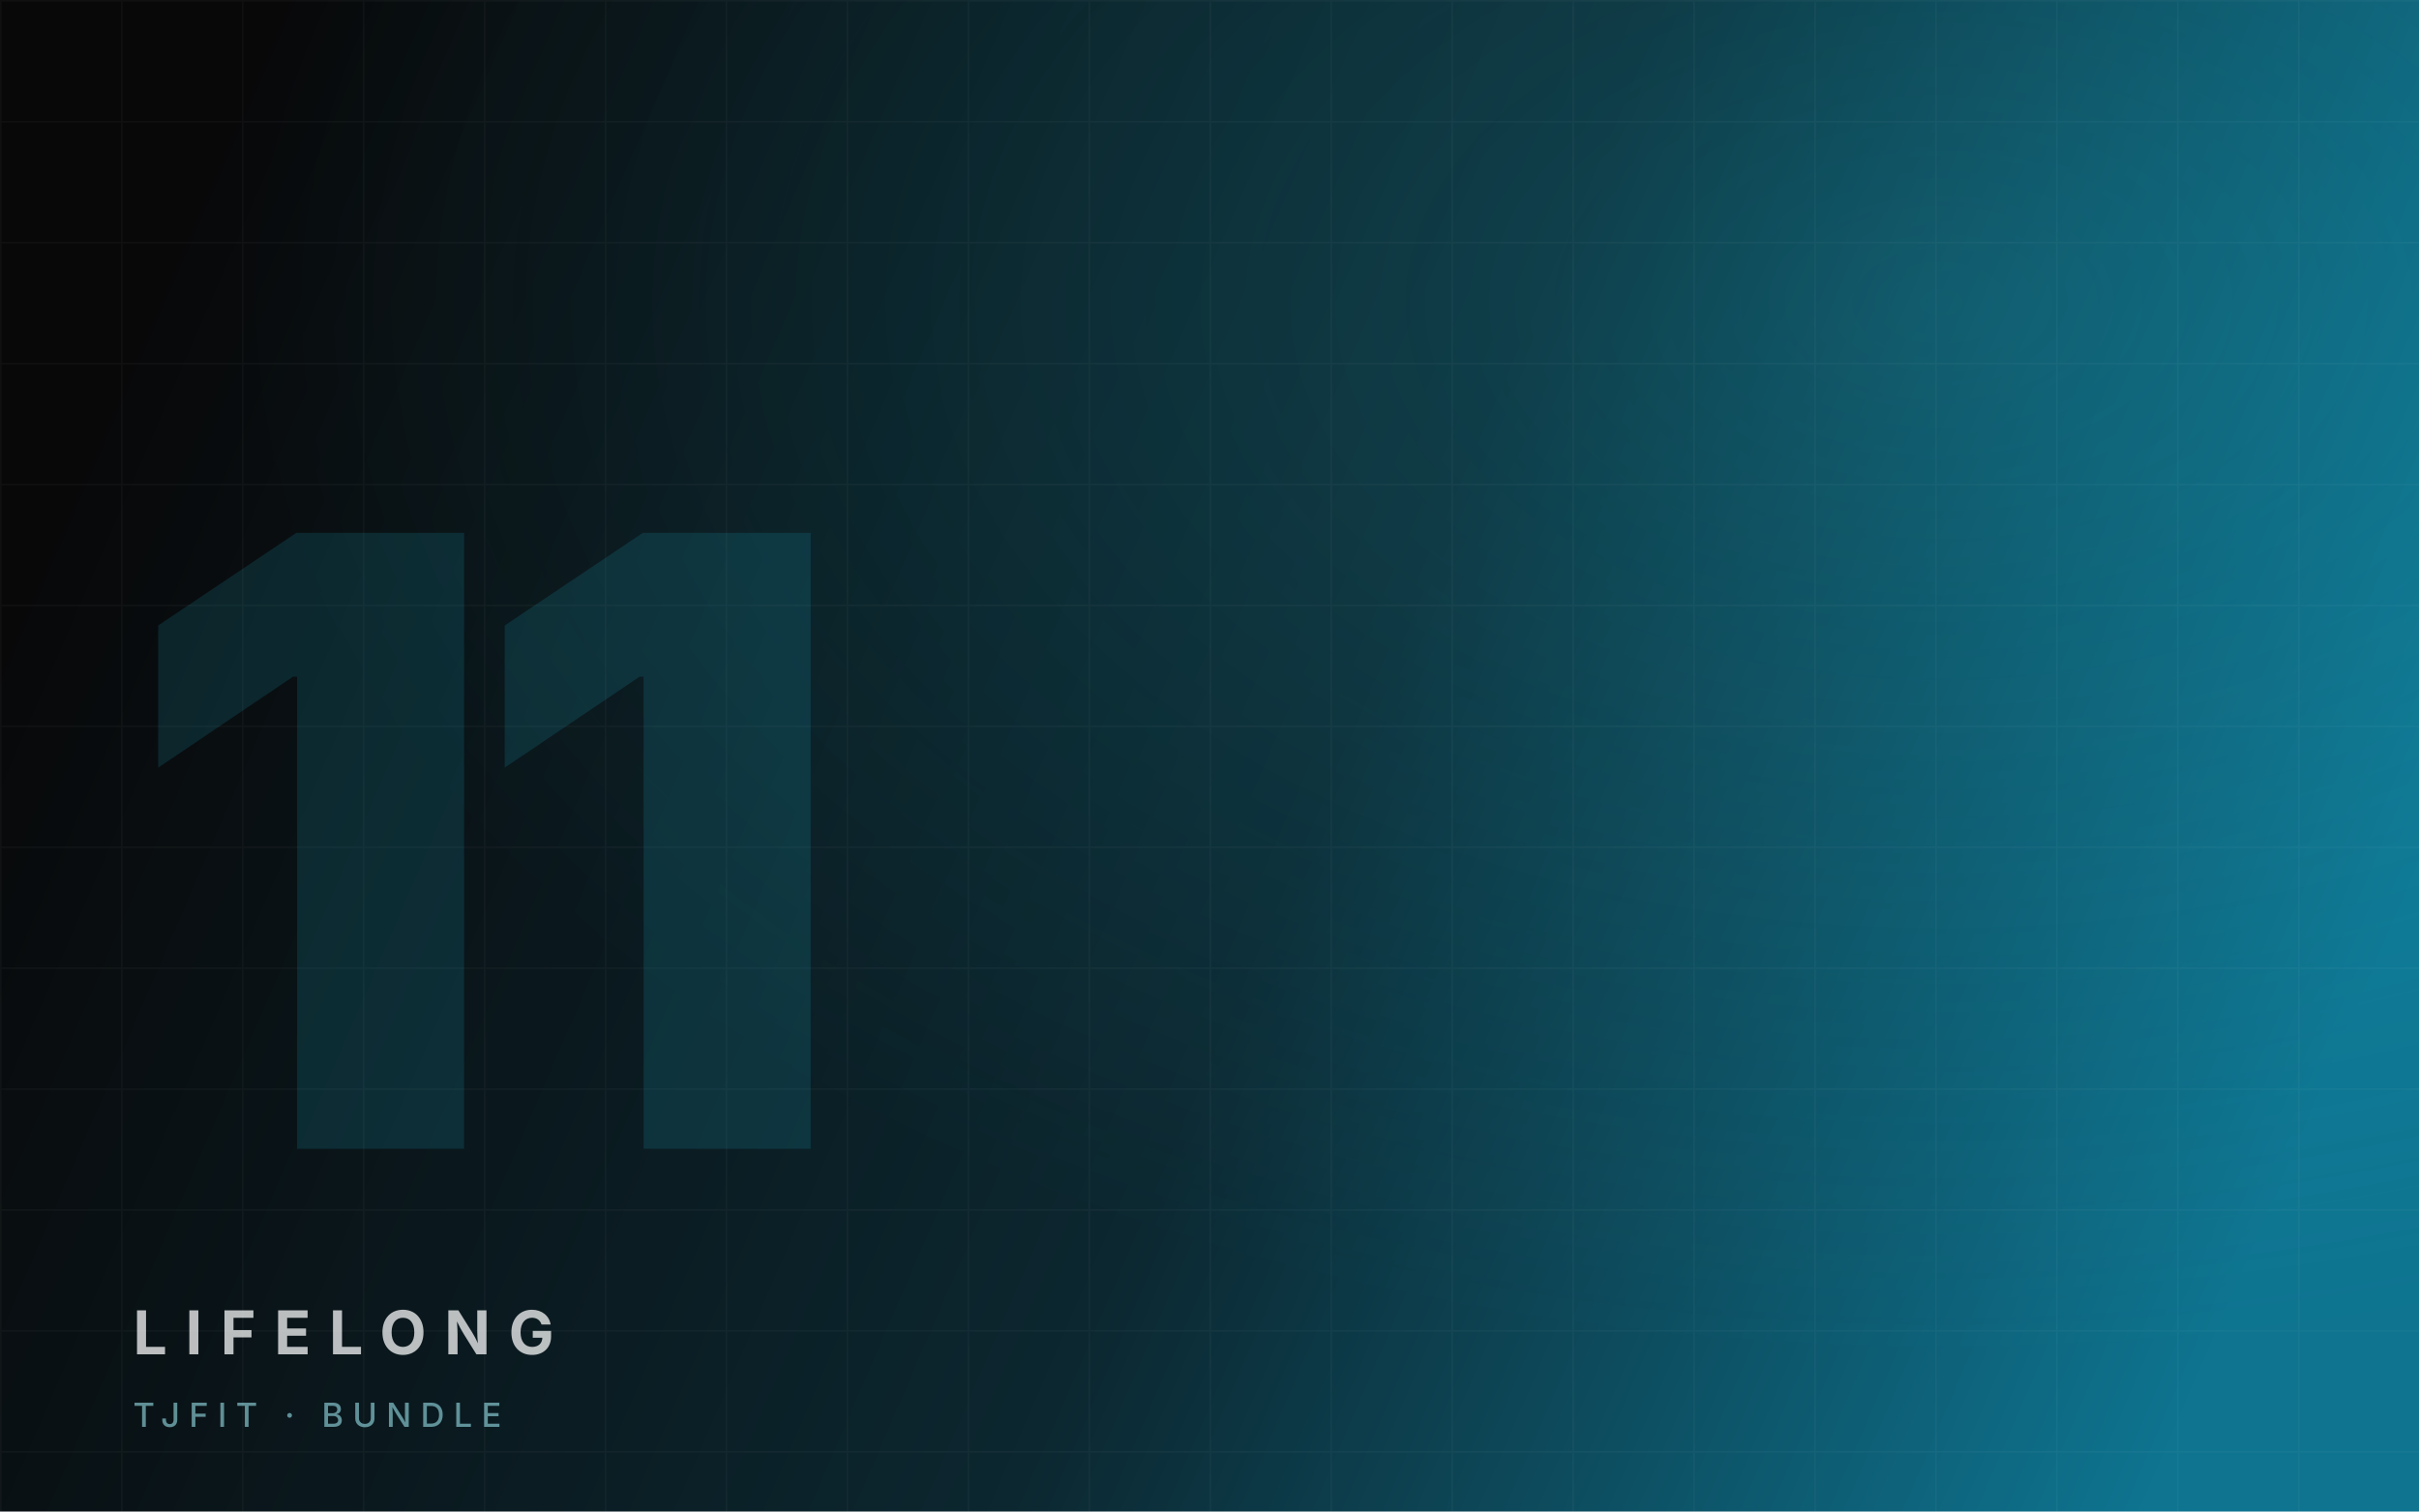
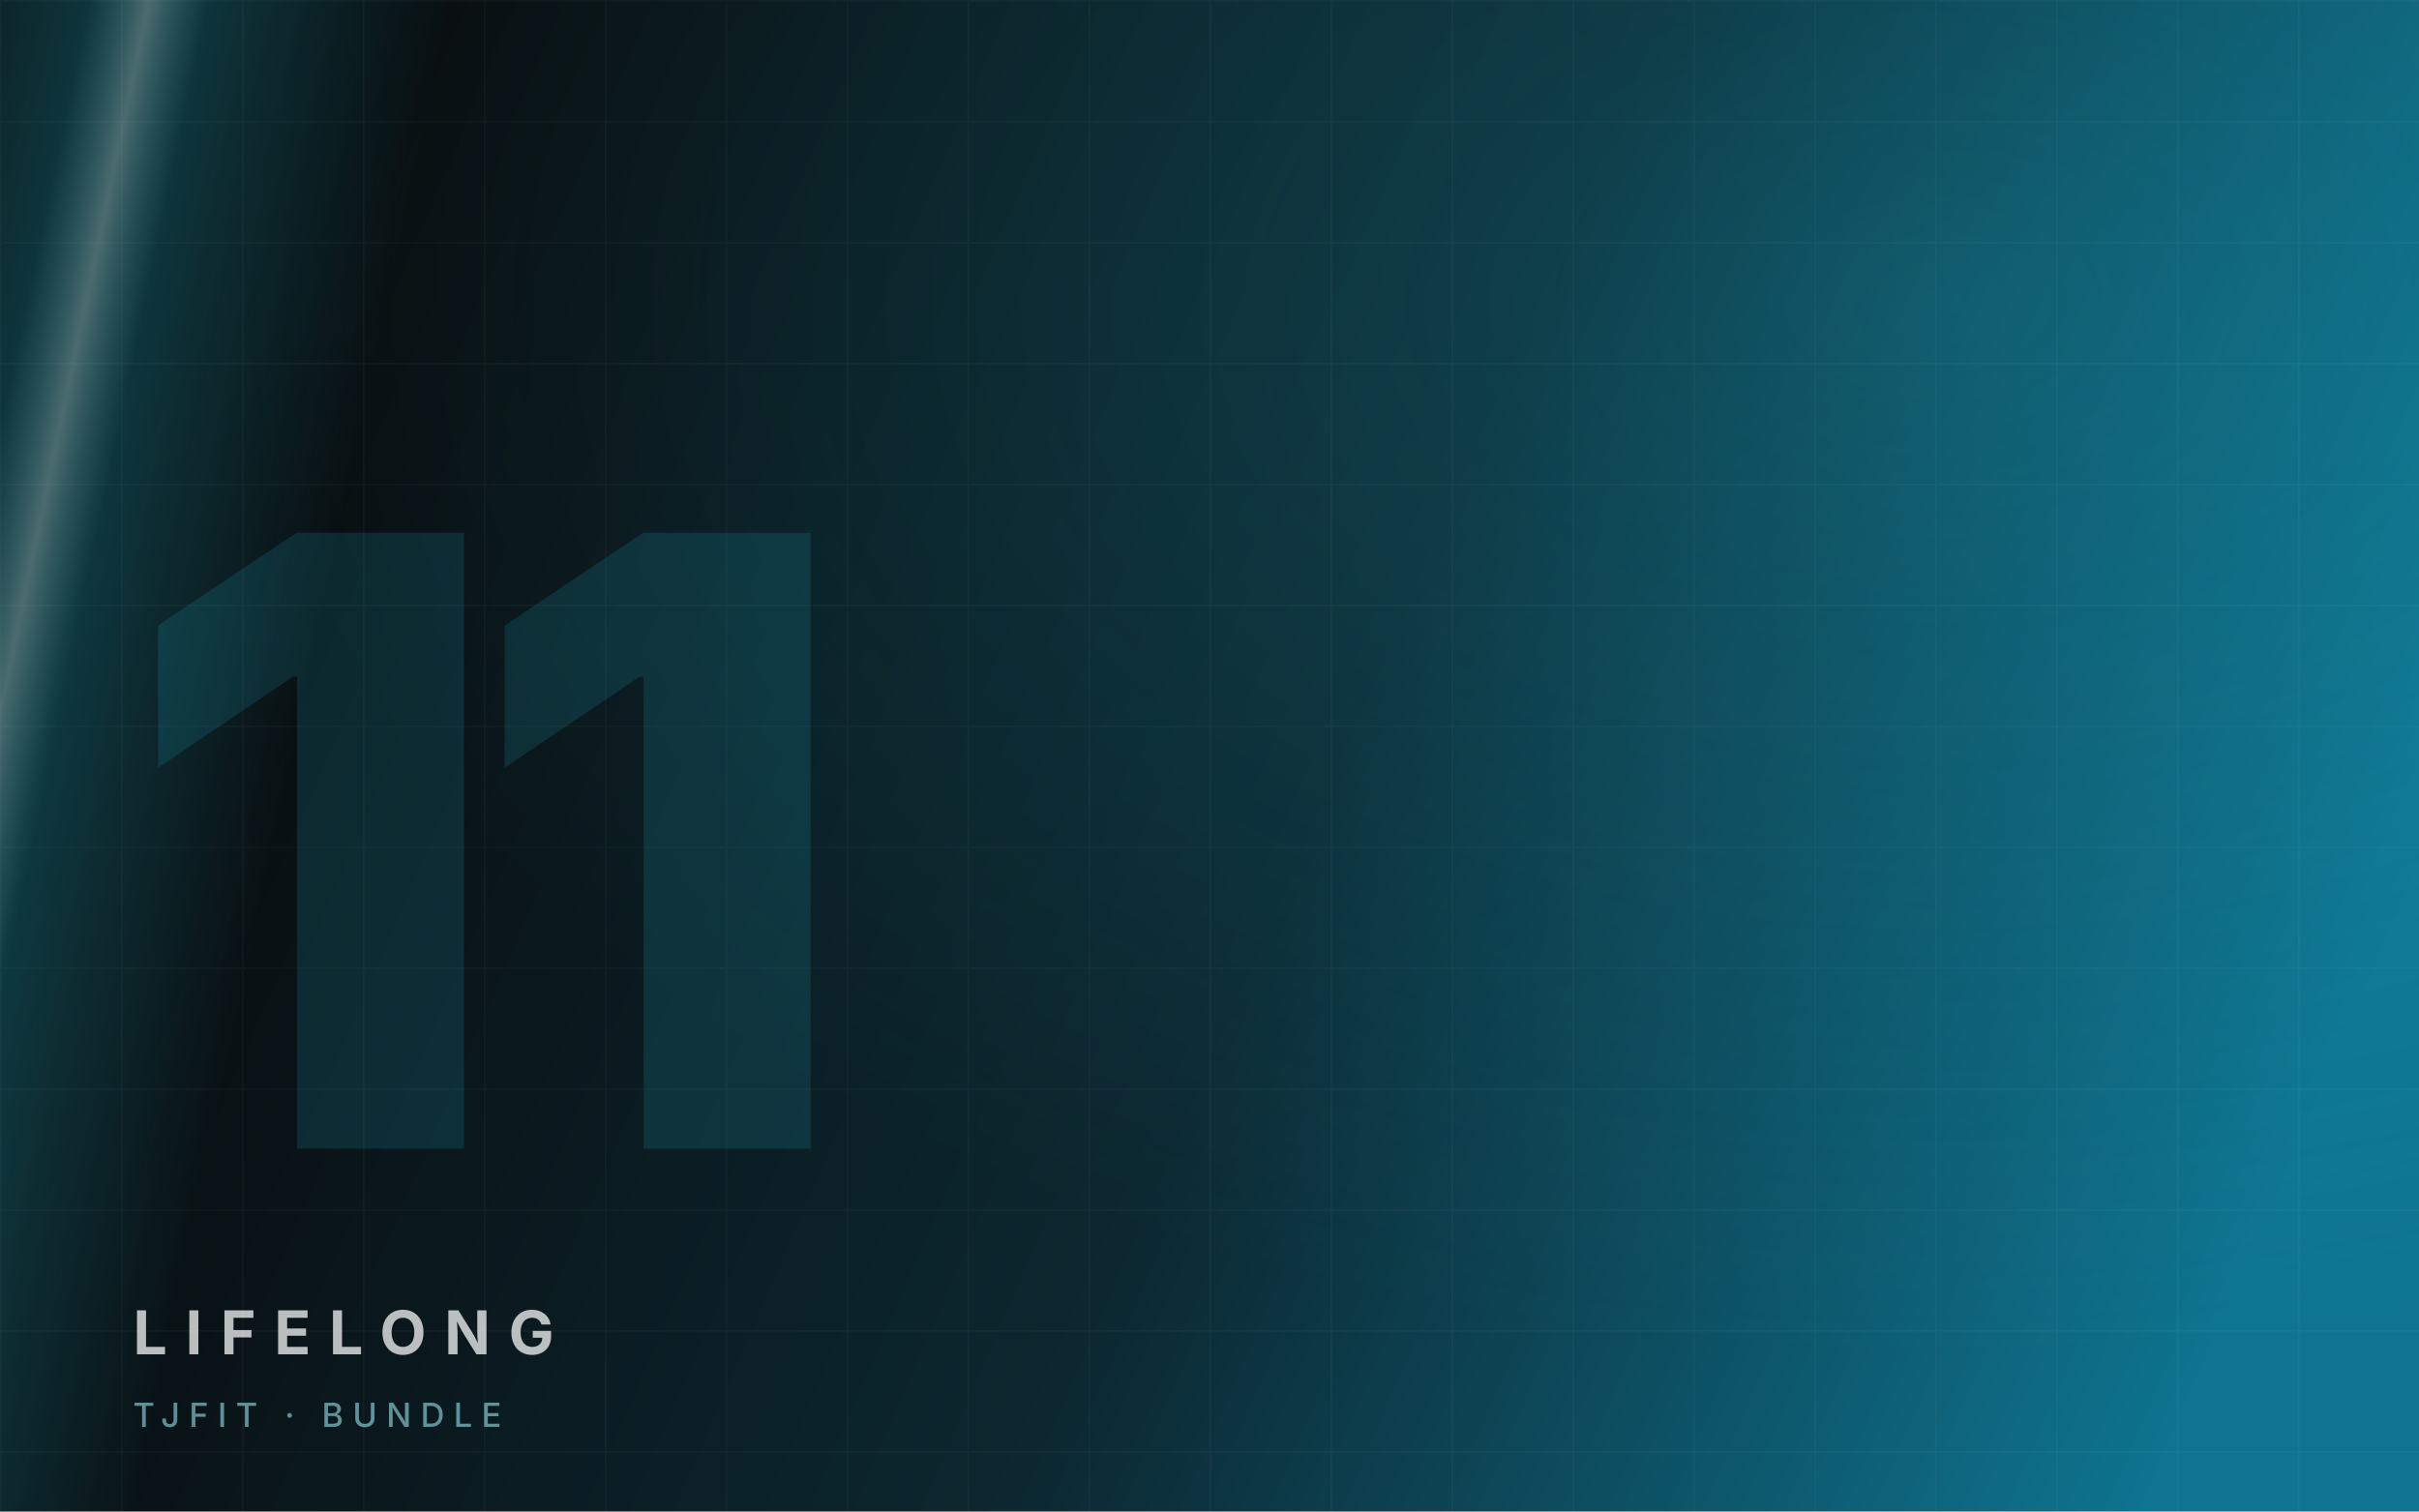
<svg xmlns="http://www.w3.org/2000/svg" viewBox="0 0 800 500" preserveAspectRatio="xMidYMid slice">
+   <style>
+     @keyframes tj-bundle-beam { 0% { transform: translateX(-1100px); } 100% { transform: translateX(2200px); } }
+     @keyframes tj-bundle-numeral { 0%, 100% { opacity: 0.13; } 50% { opacity: 0.20; } }
+     .tj-beam { animation: tj-bundle-beam 9s linear 4.5s infinite; }
+     .tj-numeral { animation: tj-bundle-numeral 4.5s ease-in-out infinite; }
+     @media (prefers-reduced-motion: reduce) {
+       .tj-beam, .tj-numeral { animation: none; }
+       .tj-beam { display: none; }
+     }
+   </style>
  <defs>
    <linearGradient id="g" x1="0.017" y1="0.371" x2="0.983" y2="0.629">
      <stop offset="0" stop-color="#080809" />
      <stop offset="0.55" stop-color="#0c2730" />
      <stop offset="1" stop-color="#0e7490" />
    </linearGradient>
    <radialGradient id="glow" cx="0.8" cy="0.2" r="0.7">
      <stop offset="0" stop-color="rgba(34,211,238,0.18)" />
      <stop offset="1" stop-color="rgba(34,211,238,0)" />
    </radialGradient>
+     <linearGradient id="beam" x1="0" y1="0" x2="1" y2="0">
+       <stop offset="0" stop-color="rgba(34,211,238,0)" />
+       <stop offset="0.4" stop-color="rgba(34,211,238,0.22)" />
+       <stop offset="0.5" stop-color="rgba(165,243,252,0.42)" />
+       <stop offset="0.6" stop-color="rgba(34,211,238,0.22)" />
+       <stop offset="1" stop-color="rgba(34,211,238,0)" />
+     </linearGradient>
    <pattern id="grid" width="40" height="40" patternUnits="userSpaceOnUse">
      <path d="M 40 0 L 0 0 0 40" fill="none" stroke="rgba(255,255,255,0.035)" stroke-width="1" />
    </pattern>
  </defs>
  <rect width="800" height="500" fill="url(#g)" />
  <rect width="800" height="500" fill="url(#glow)" />
  <rect width="800" height="500" fill="url(#grid)" />
-   <text x="40" y="380" font-family="system-ui,-apple-system,sans-serif" font-weight="900" font-size="280" fill="rgba(34,211,238,0.13)" letter-spacing="-12">11</text>
+   <g class="tj-beam" transform="skewX(-12)">
+     <rect x="-50" y="0" width="200" height="500" fill="url(#beam)" />
+   </g>
+   <text class="tj-numeral" x="40" y="380" font-family="system-ui,-apple-system,sans-serif" font-weight="900" font-size="280" fill="rgba(34,211,238,0.13)" letter-spacing="-12">11</text>
  <text x="44" y="448" font-family="system-ui,-apple-system,sans-serif" font-weight="700" font-size="20" fill="rgba(255,255,255,0.72)" letter-spacing="6">LIFELONG</text>
  <text x="44" y="472" font-family="system-ui,-apple-system,sans-serif" font-weight="500" font-size="11" fill="rgba(165,243,252,0.55)" letter-spacing="3">TJFIT · BUNDLE</text>
</svg>
